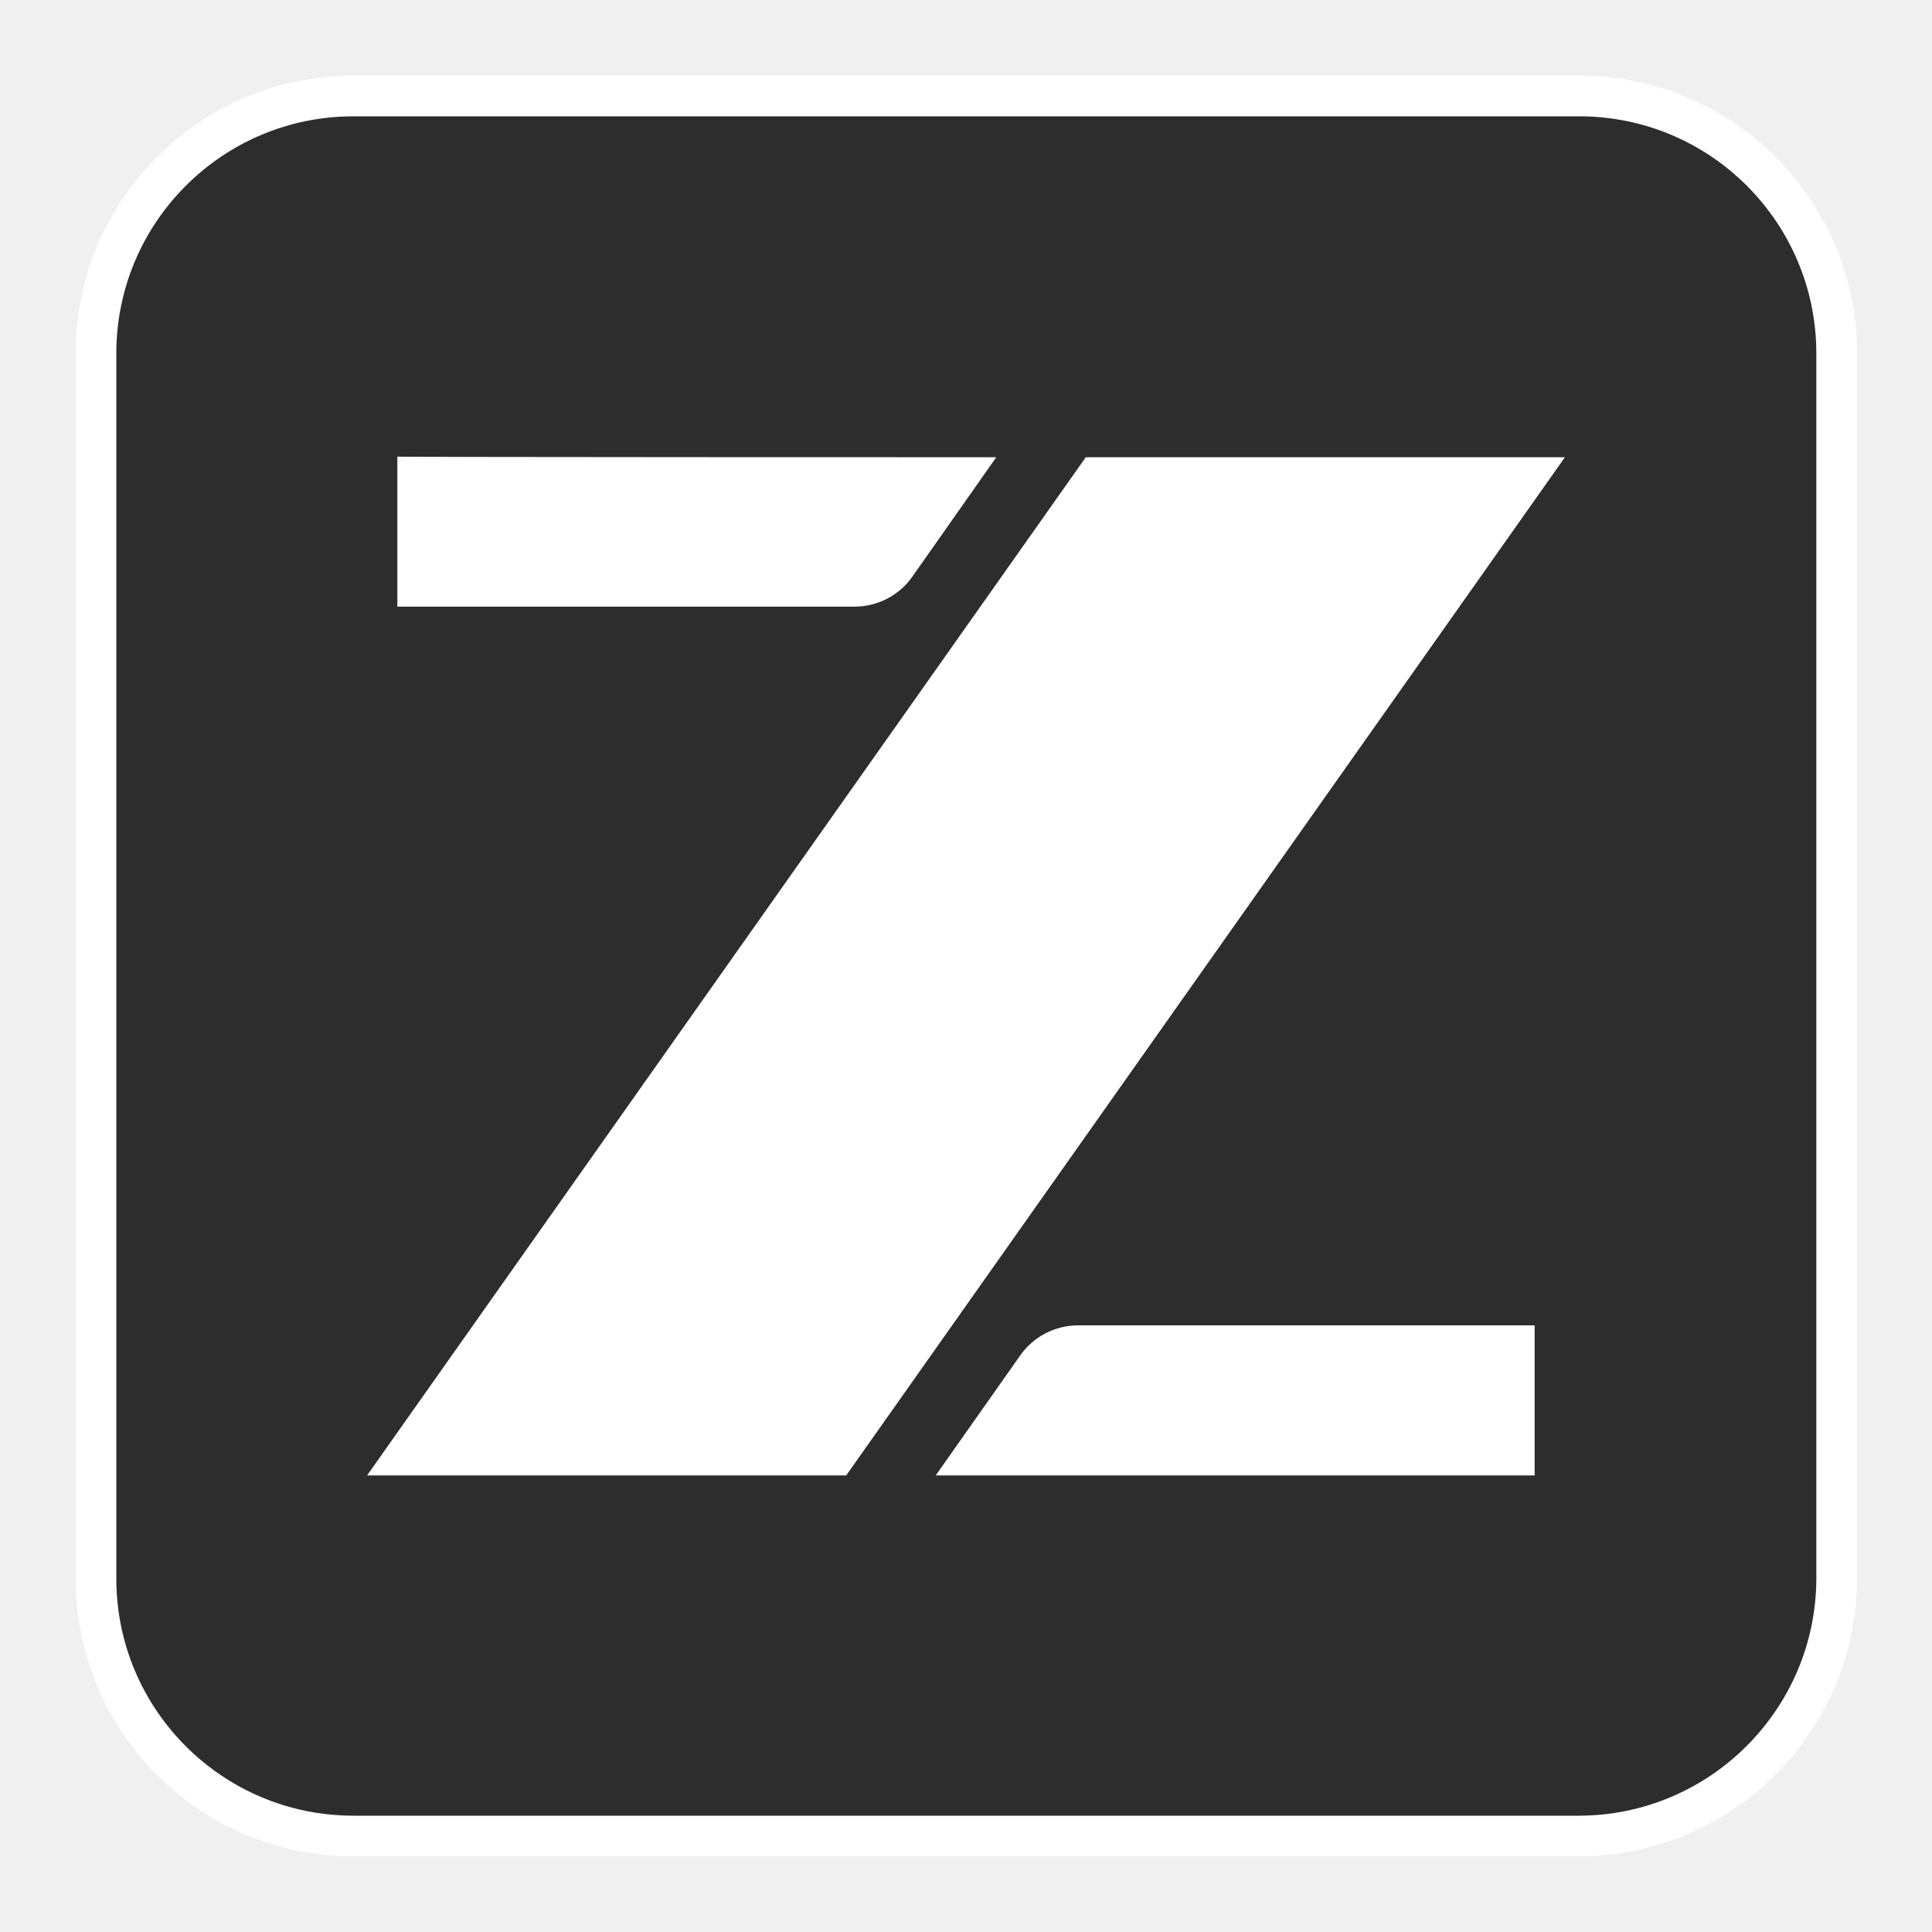
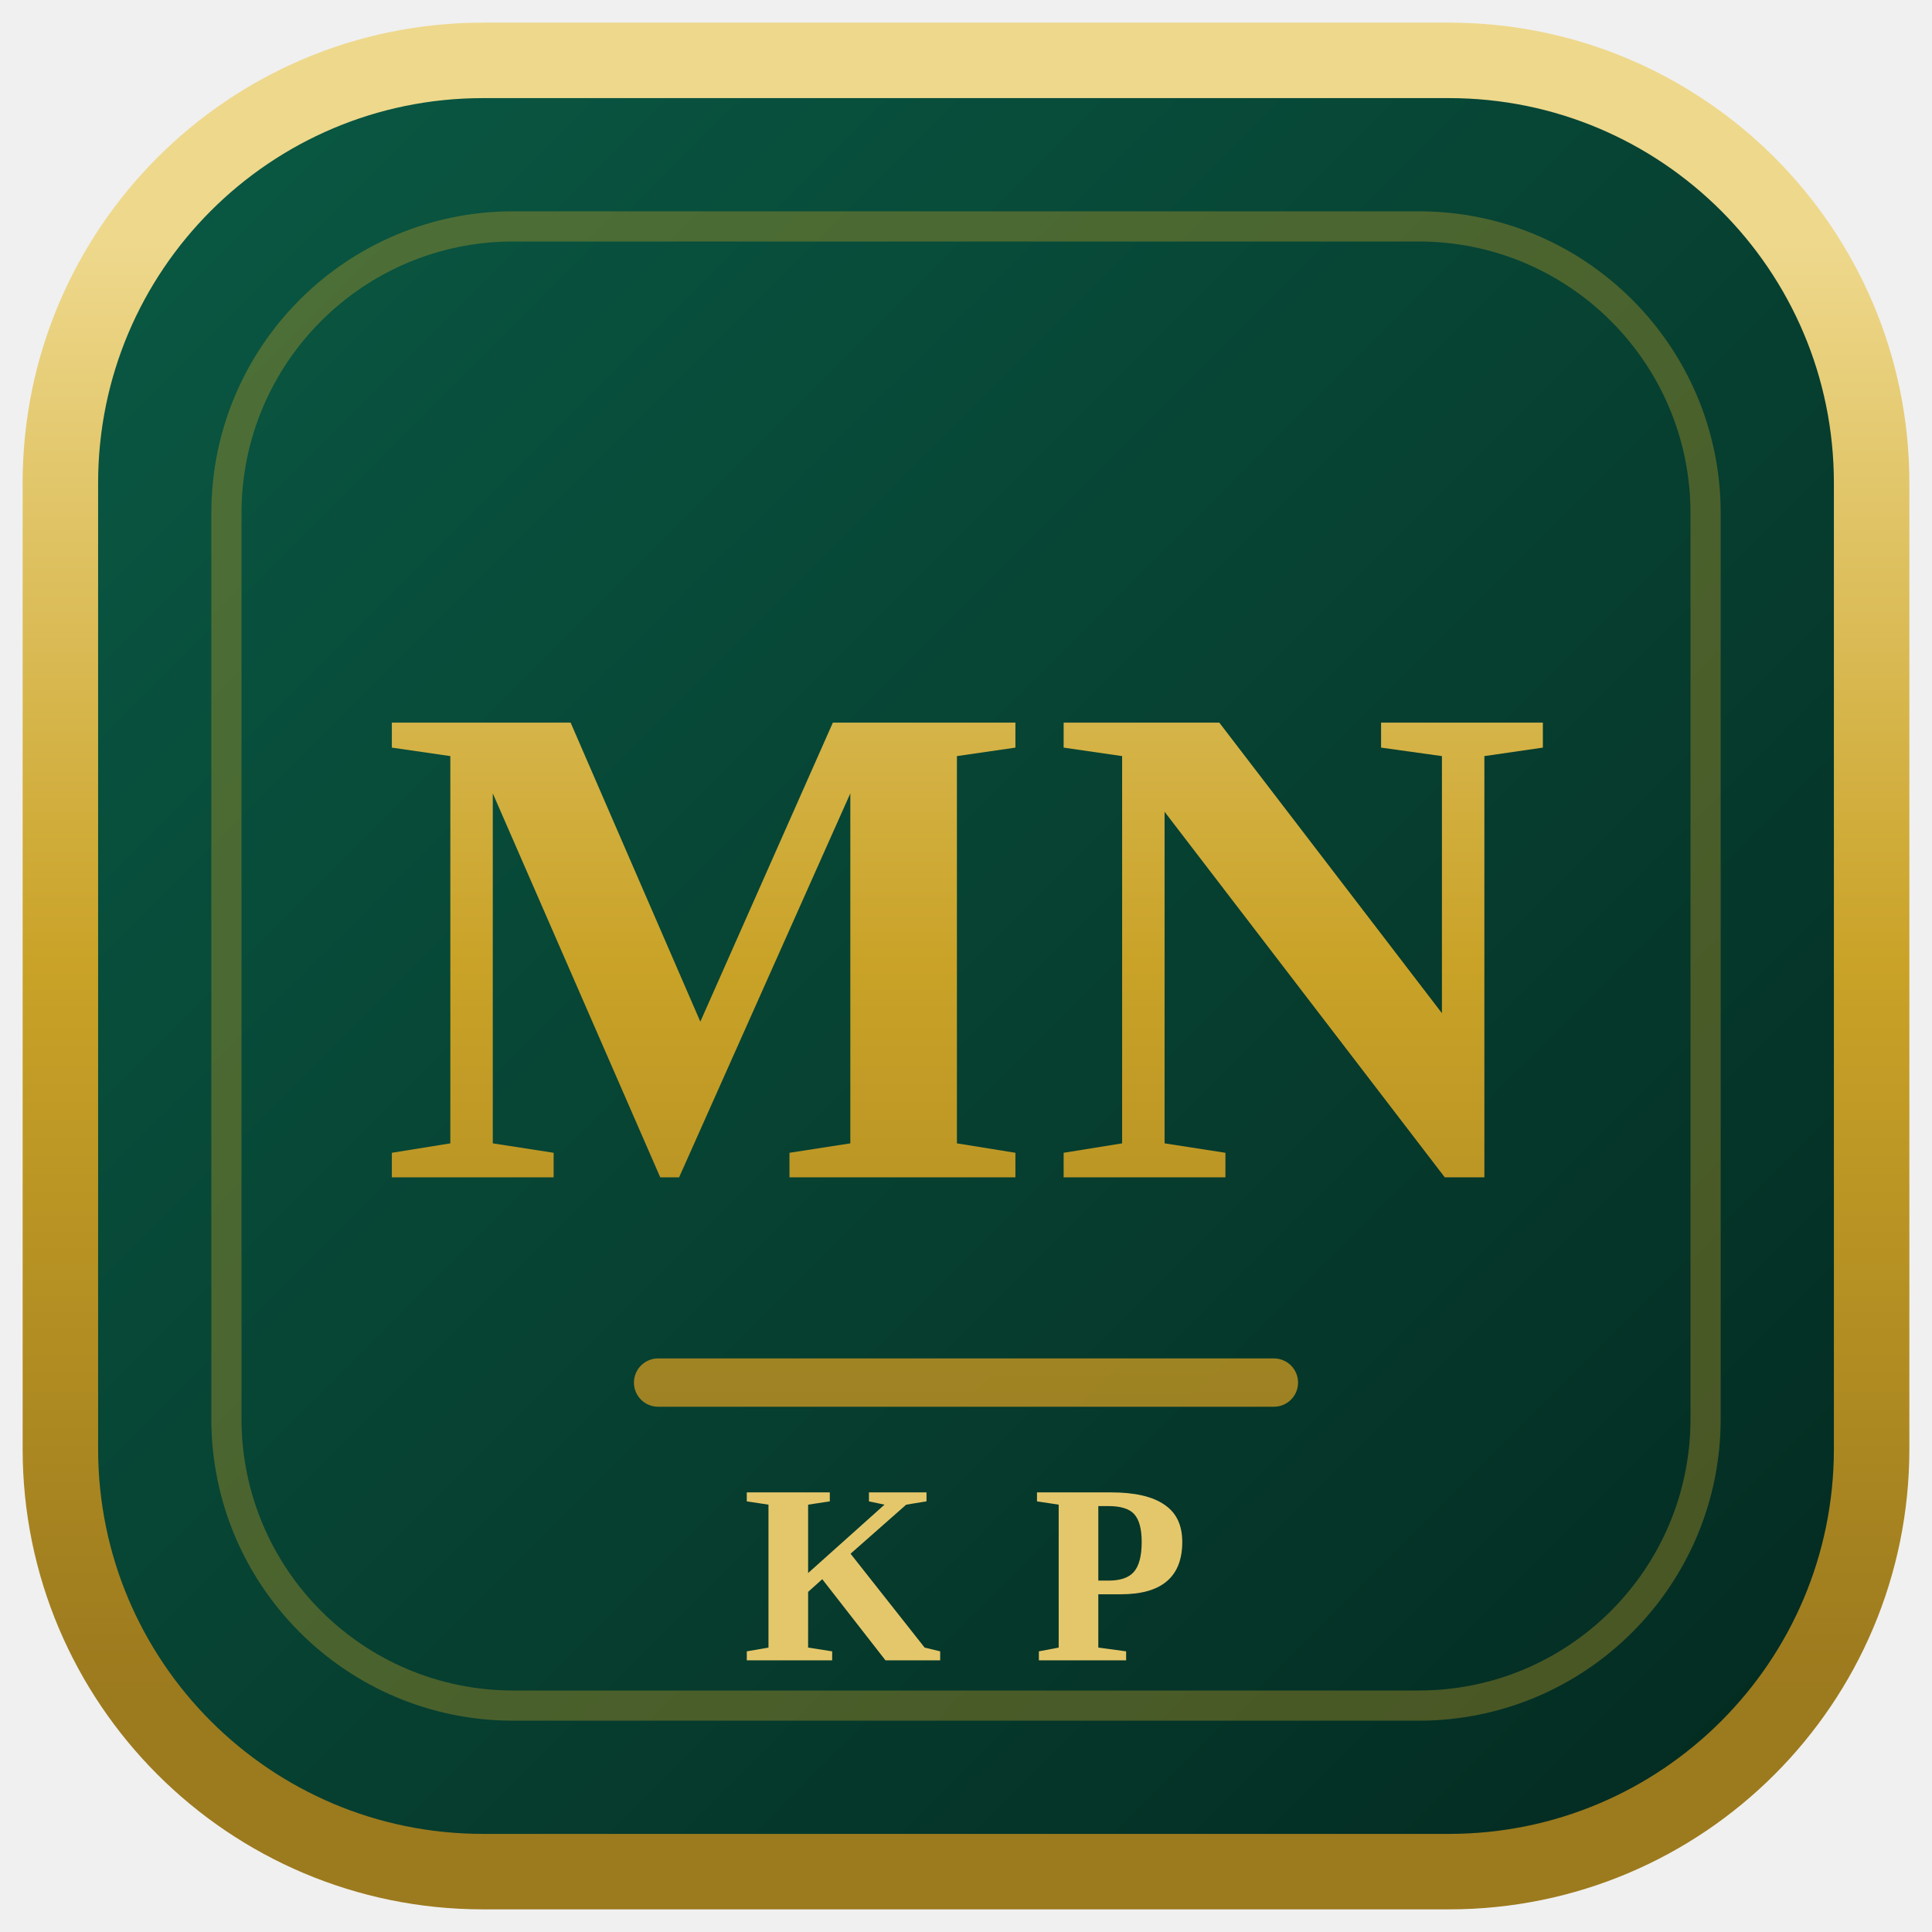
- <svg xmlns="http://www.w3.org/2000/svg" version="1.1" x="0px" y="0px" viewBox="0 0 30 30" style="enable-background:new 0 0 30 30;" xml:space="preserve">
+ <svg xmlns="http://www.w3.org/2000/svg" viewBox="0 0 64 64" role="img" aria-label="MN.KP monogram">
  <defs>
-     <style type="text/css">
-     .st194{fill:#2D2D2D;stroke:#FFFFFF;stroke-width:0.632;stroke-miterlimit:10;}
-     .st23{fill:#FFFFFF;}
- 
-     .z-breathe {
-       animation: breathe 2.5s ease-in-out infinite;
-     }
- 
-     @keyframes breathe {
-       0%, 100% { opacity: 0.7; }
-       50% { opacity: 1; }
-     }
-   </style>
+     <linearGradient id="mnkp-bg" x1="0" y1="0" x2="64" y2="64" gradientUnits="userSpaceOnUse">
+       <stop stop-color="#0A5C46" />
+       <stop offset="1" stop-color="#03271E" />
+     </linearGradient>
+     <linearGradient id="mnkp-gold" x1="0" y1="8" x2="0" y2="56" gradientUnits="userSpaceOnUse">
+       <stop stop-color="#EED88C" />
+       <stop offset="0.5" stop-color="#C9A227" />
+       <stop offset="1" stop-color="#9C7A1E" />
+     </linearGradient>
  </defs>
-   <g>
-     <path class="st194" d="M24.51,28.51H5.49c-2.21,0-4-1.79-4-4V5.49c0-2.21,1.79-4,4-4h19.03c2.21,0,4,1.79,4,4v19.03     C28.51,26.72,26.72,28.51,24.51,28.51z" />
-     <g class="z-breathe">
-       <path class="st23" d="M15.47,7.1l-1.3,1.85c-0.2,0.29-0.54,0.47-0.9,0.47h-7.1V7.09C6.16,7.1,15.47,7.1,15.47,7.1z" />
-       <polygon class="st23" points="24.3,7.1 13.14,22.91 5.7,22.91 16.86,7.1" />
-       <path class="st23" d="M14.53,22.91l1.31-1.86c0.2-0.29,0.54-0.47,0.9-0.47h7.09v2.33H14.53z" />
-     </g>
-   </g>
+   <rect x="2" y="2" width="60" height="60" rx="14" fill="url(#mnkp-bg)" stroke="url(#mnkp-gold)" stroke-width="2.5" />
+   <rect x="7.5" y="7.5" width="49" height="49" rx="9.5" fill="none" stroke="#C9A227" stroke-opacity="0.35" />
+   <text x="32" y="39" text-anchor="middle" font-family="Georgia, 'Times New Roman', serif" font-size="23" font-weight="700" letter-spacing="0.5" fill="url(#mnkp-gold)">MN</text>
+   <rect x="21" y="45" width="22" height="1.6" rx="0.8" fill="url(#mnkp-gold)" opacity="0.9" />
+   <text x="32" y="55" text-anchor="middle" font-family="Georgia, 'Times New Roman', serif" font-size="8.5" font-weight="600" letter-spacing="3" fill="#E5C76B">KP</text>
</svg>
